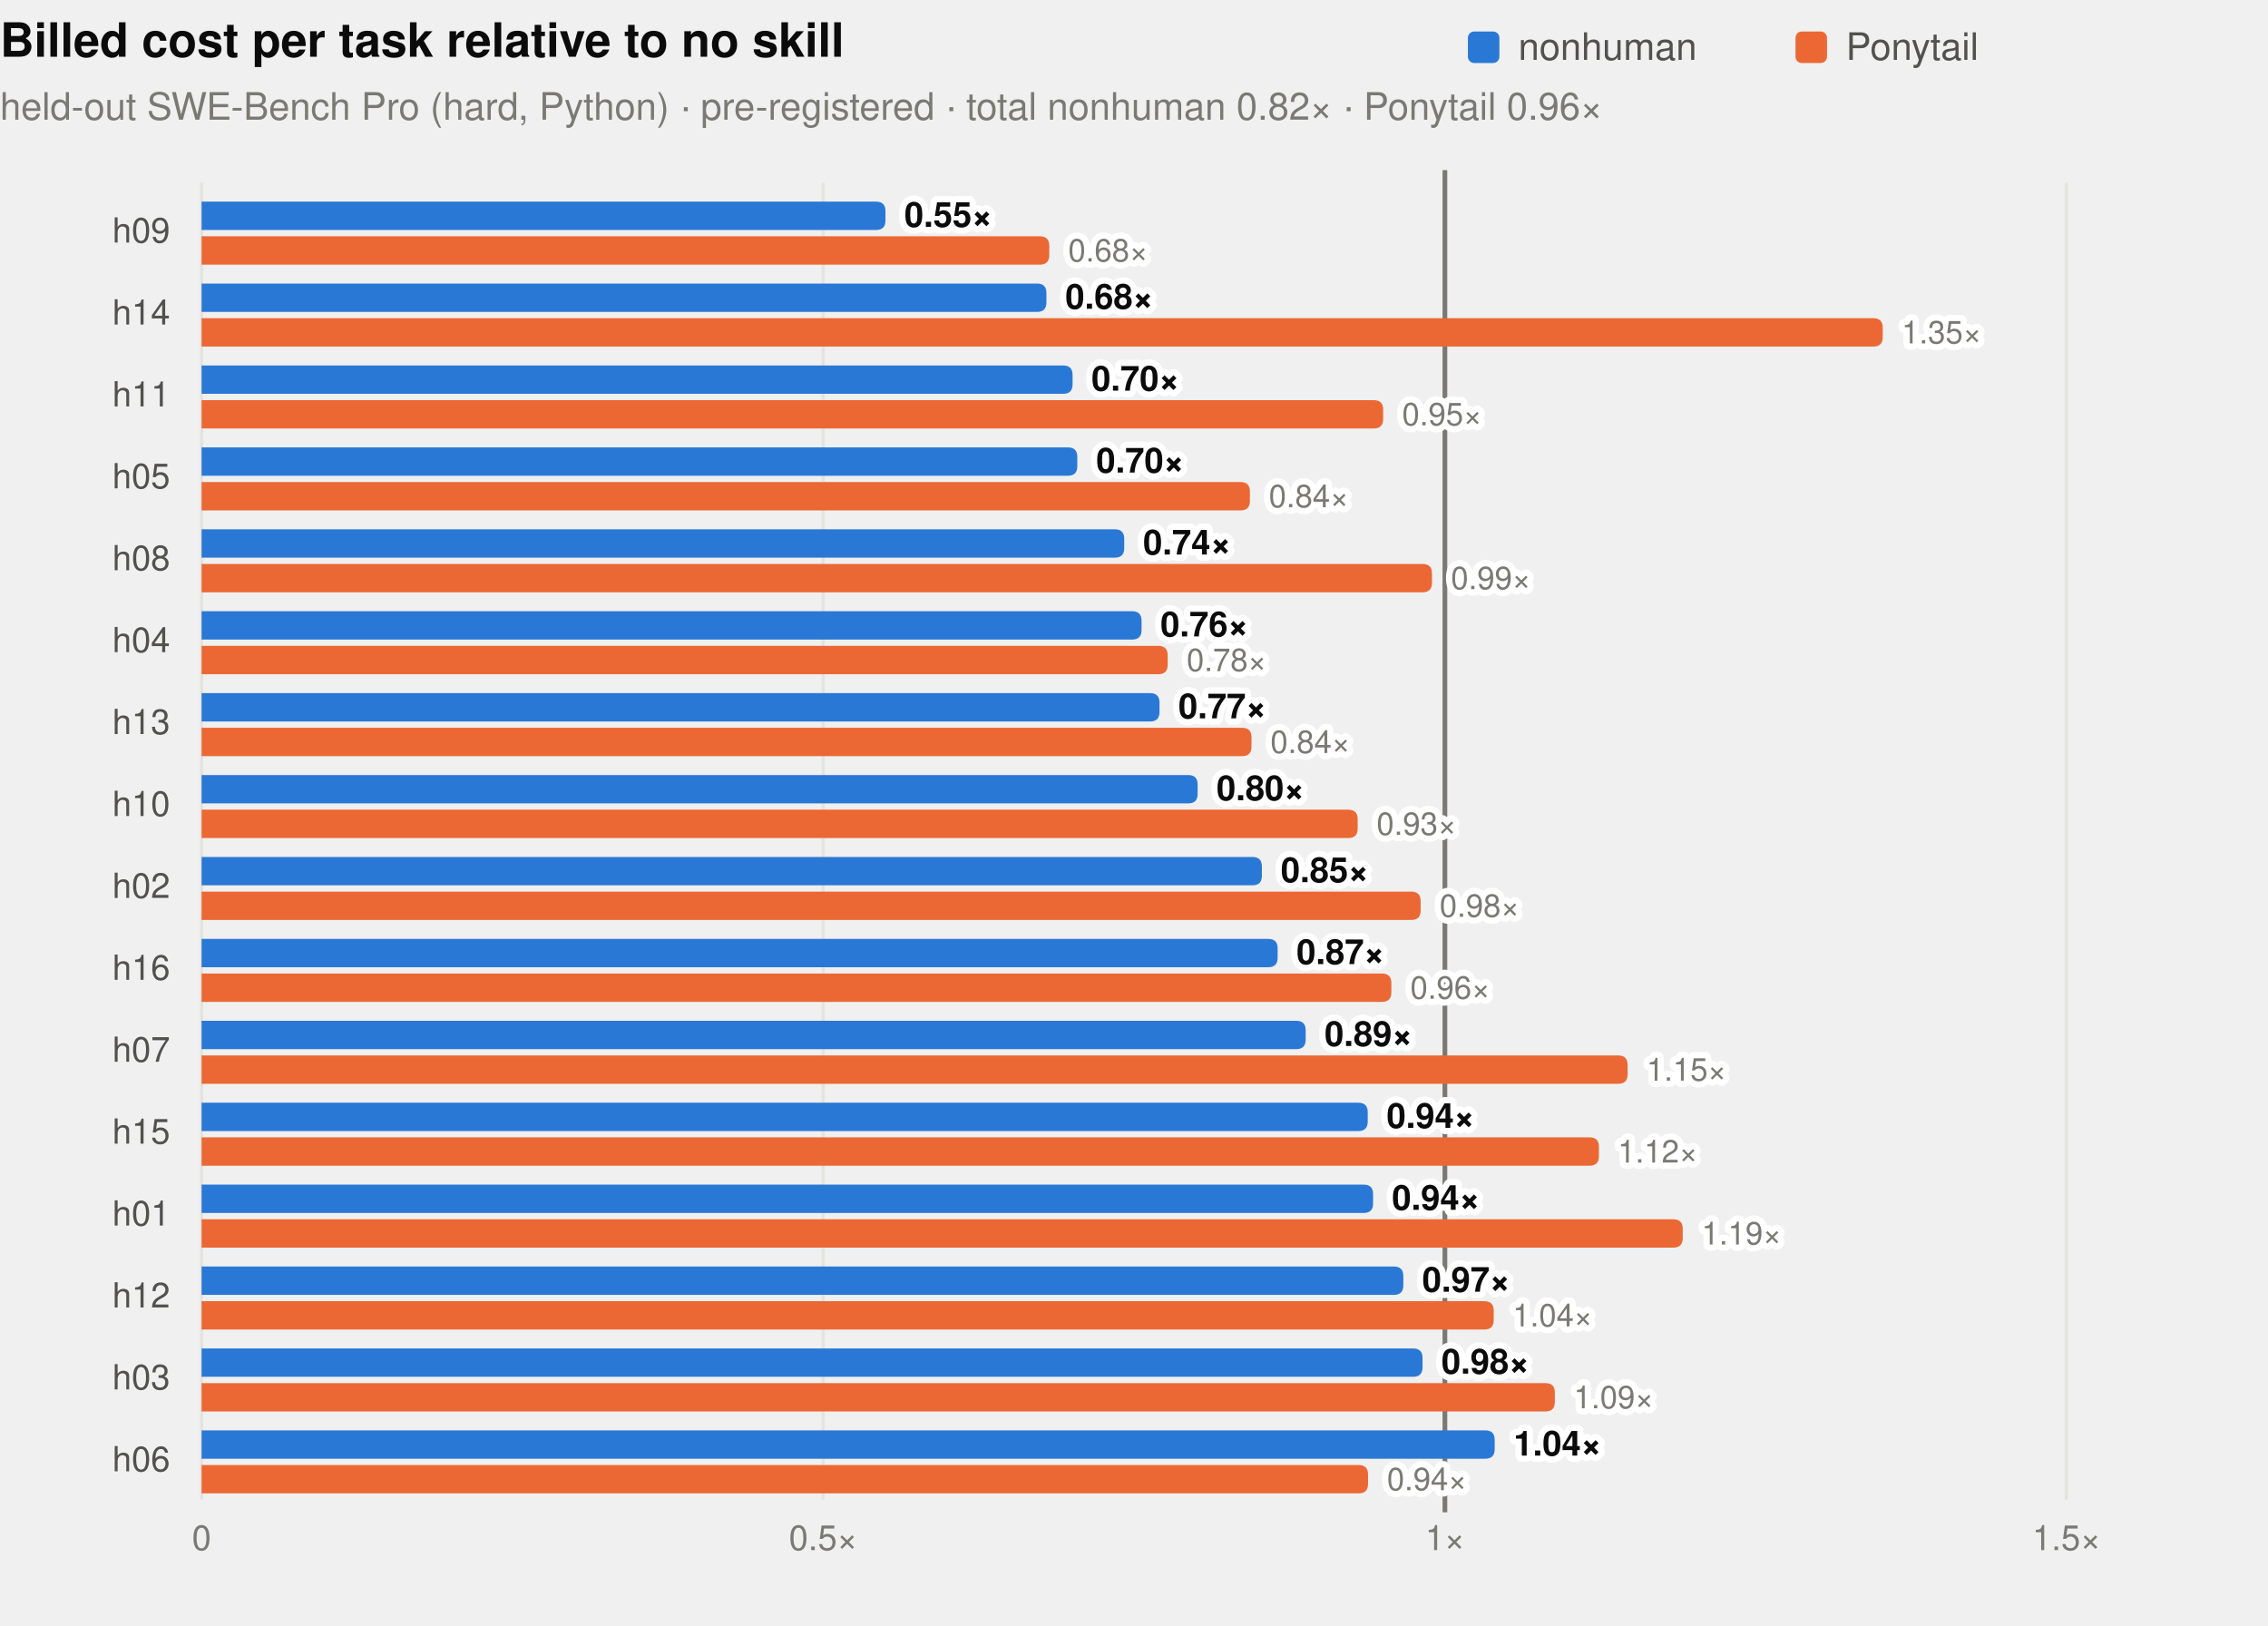
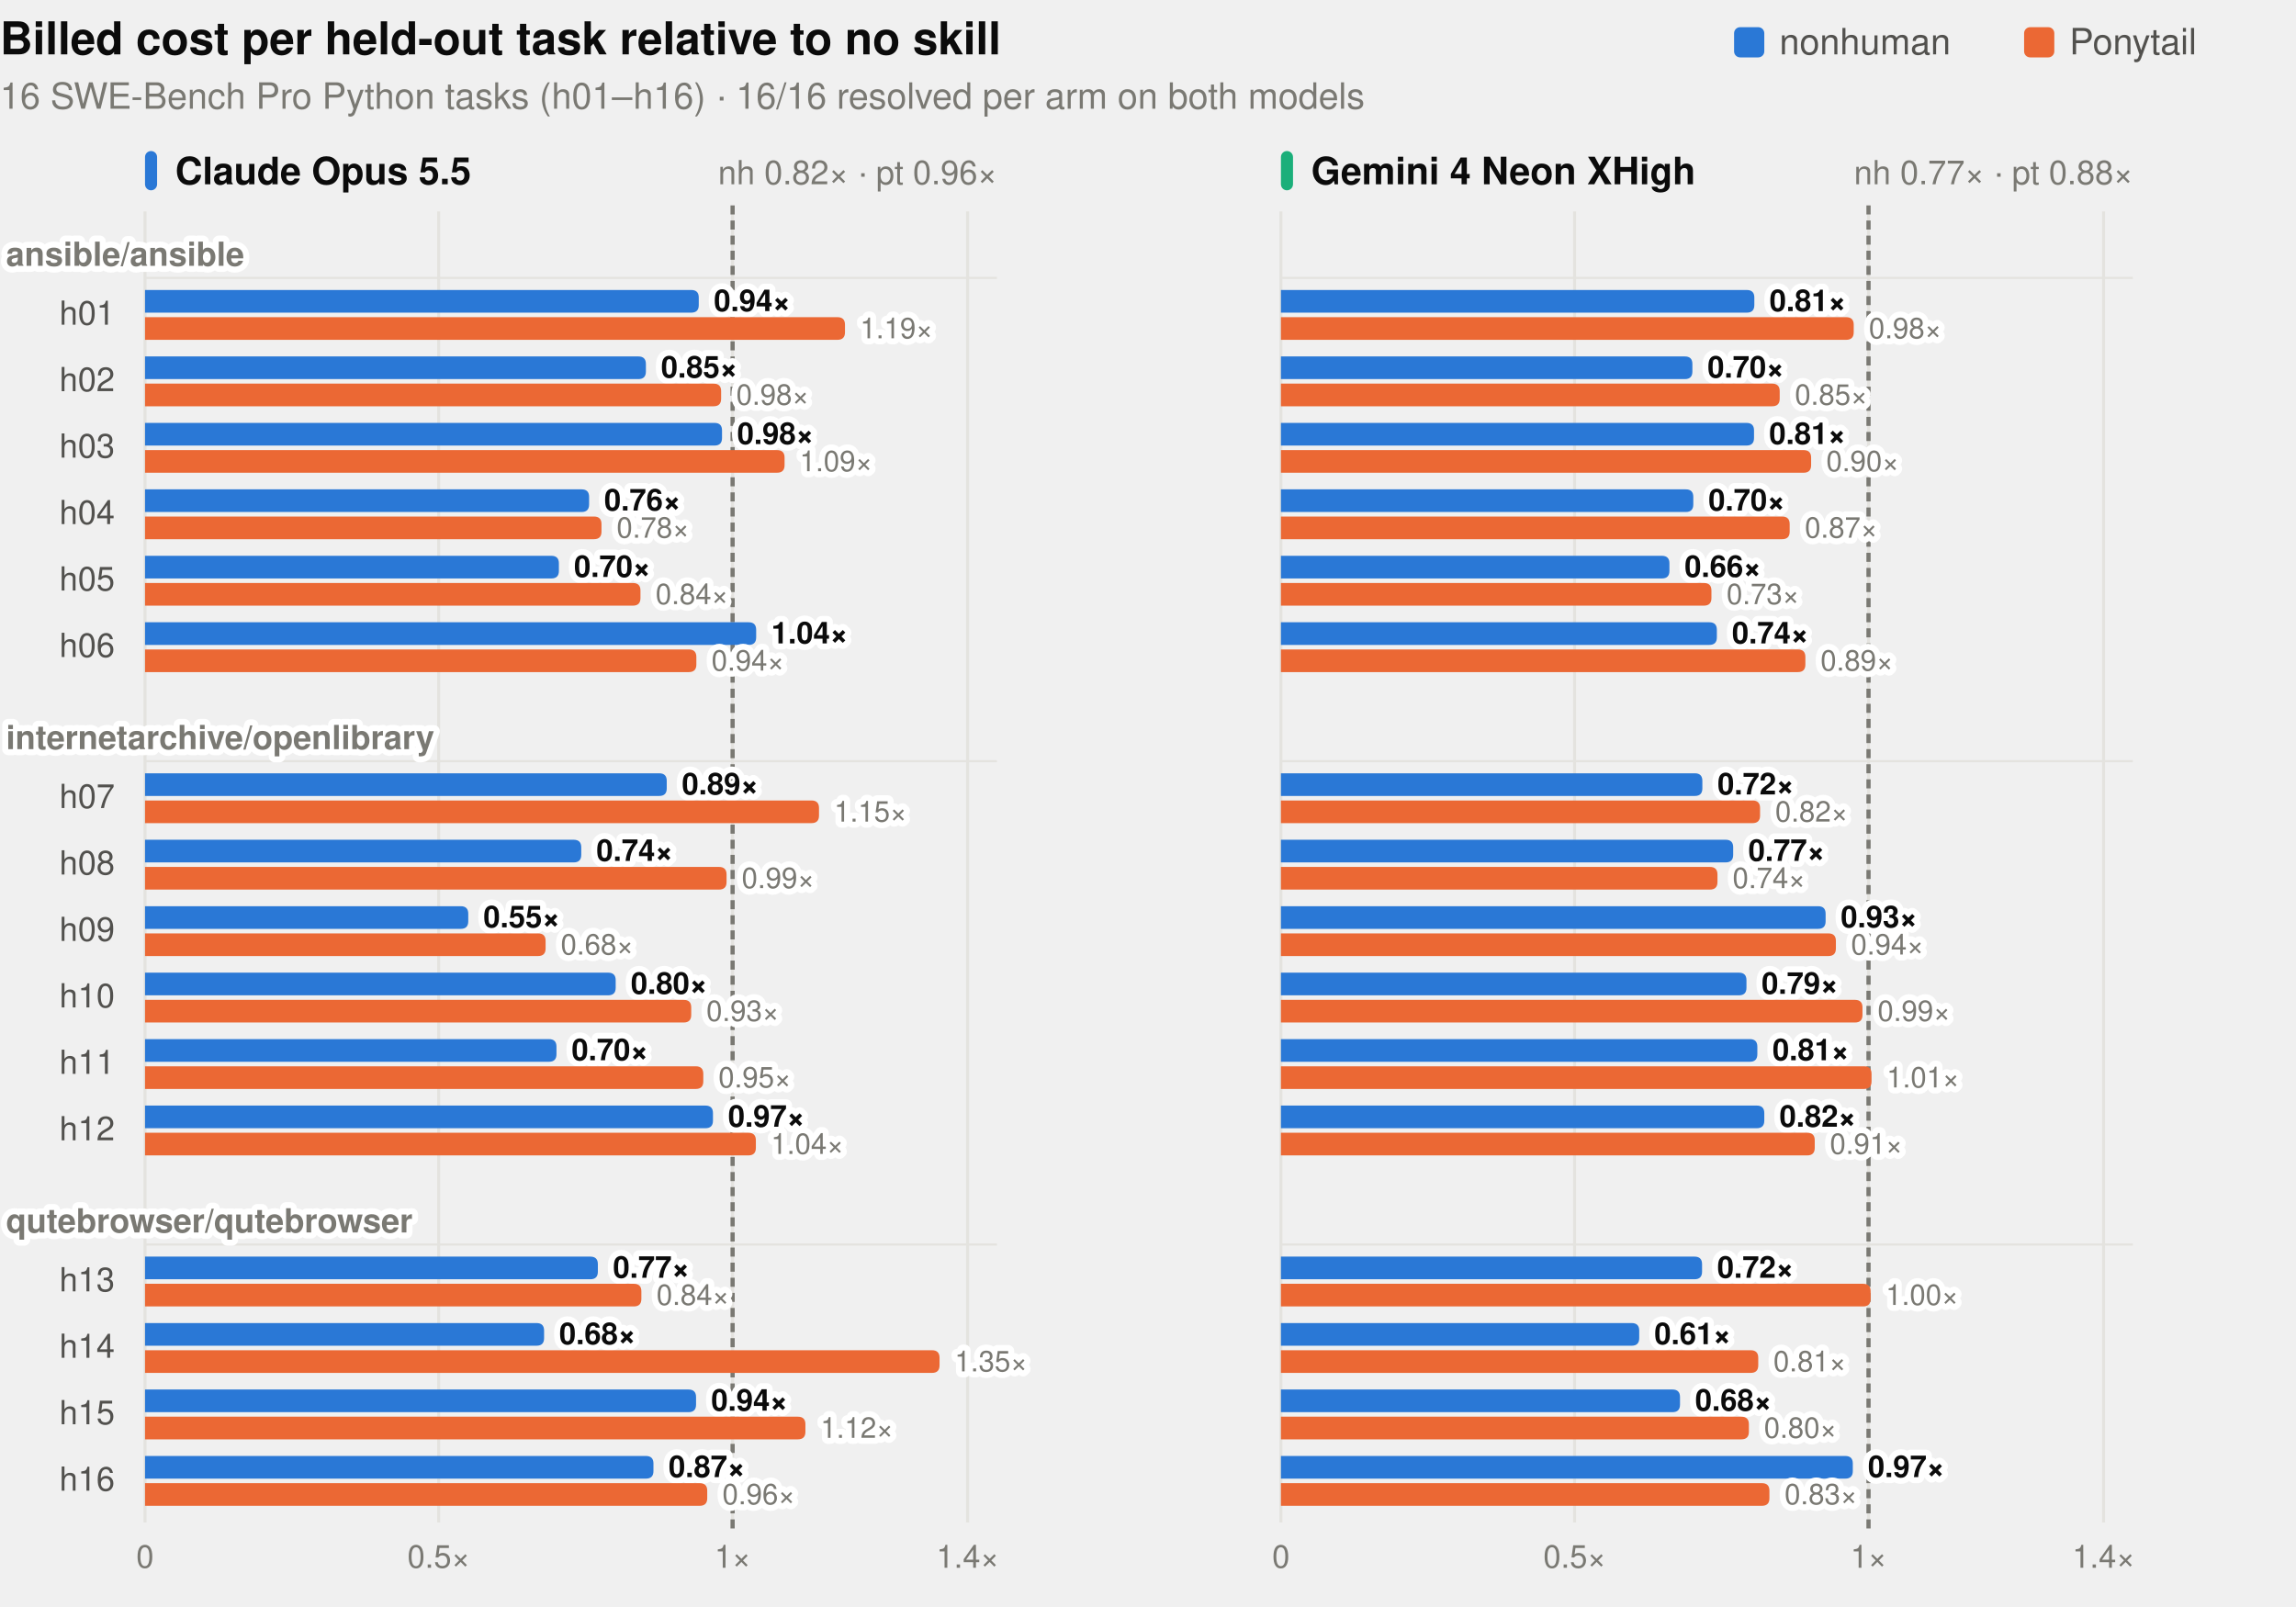
- <svg xmlns="http://www.w3.org/2000/svg" width="720" height="516" viewBox="0 0 720 516" font-family="-apple-system,BlinkMacSystemFont,'Segoe UI',Helvetica,Arial,sans-serif" role="img" aria-label="Billed cost per held-out task relative to no skill">
-   <text x="0.0" y="18.0" fill="#0b0b0b" font-size="15" font-weight="600" text-anchor="start">Billed cost per task relative to no skill</text>
-   <text x="0.0" y="38.0" fill="#7a7973" font-size="12" font-weight="400" text-anchor="start">held-out SWE-Bench Pro (hard, Python) · pre-registered · total nonhuman 0.82× · Ponytail 0.96×</text>
-   <rect x="466" y="10" width="10" height="10" rx="2" fill="#2a78d6" />
-   <text x="482.0" y="19.0" fill="#52514e" font-size="12" font-weight="400" text-anchor="start">nonhuman</text>
-   <rect x="570" y="10" width="10" height="10" rx="2" fill="#eb6834" />
-   <text x="586.0" y="19.0" fill="#52514e" font-size="12" font-weight="400" text-anchor="start">Ponytail</text>
-   <line x1="64.0" y1="58" x2="64.0" y2="476" stroke="#e4e3df" stroke-width="1" />
-   <text x="64.0" y="492.0" fill="#7a7973" font-size="11" font-weight="400" text-anchor="middle">0</text>
-   <line x1="261.3" y1="58" x2="261.3" y2="476" stroke="#e4e3df" stroke-width="1" />
-   <text x="261.3" y="492.0" fill="#7a7973" font-size="11" font-weight="400" text-anchor="middle">0.5×</text>
-   <line x1="458.7" y1="58" x2="458.7" y2="476" stroke="#e4e3df" stroke-width="1" />
-   <text x="458.7" y="492.0" fill="#7a7973" font-size="11" font-weight="400" text-anchor="middle">1×</text>
-   <line x1="656.0" y1="58" x2="656.0" y2="476" stroke="#e4e3df" stroke-width="1" />
-   <text x="656.0" y="492.0" fill="#7a7973" font-size="11" font-weight="400" text-anchor="middle">1.5×</text>
-   <line x1="458.7" y1="54" x2="458.7" y2="480" stroke="#7a7973" stroke-width="1.5" />
-   <text x="54.0" y="77.0" fill="#52514e" font-size="11" font-weight="400" text-anchor="end">h09</text>
-   <path d="M64.0,64.0 H278.1 Q281.1,64.0 281.1,67.0 V70.0 Q281.1,73.0 278.1,73.0 H64.0 Z" fill="#2a78d6" />
-   <text x="287.1" y="72.0" fill="#0b0b0b" font-size="11" font-weight="600" text-anchor="start" stroke="#ffffff" stroke-width="4" paint-order="stroke" stroke-linejoin="round">0.55×</text>
-   <path d="M64.0,75.0 H330.1 Q333.1,75.0 333.1,78.0 V81.0 Q333.1,84.0 330.1,84.0 H64.0 Z" fill="#eb6834" />
-   <text x="339.1" y="83.0" fill="#7a7973" font-size="10" font-weight="400" text-anchor="start" stroke="#ffffff" stroke-width="4" paint-order="stroke" stroke-linejoin="round">0.68×</text>
-   <text x="54.0" y="103.0" fill="#52514e" font-size="11" font-weight="400" text-anchor="end">h14</text>
-   <path d="M64.0,90.0 H329.2 Q332.2,90.0 332.2,93.0 V96.0 Q332.2,99.0 329.2,99.0 H64.0 Z" fill="#2a78d6" />
-   <text x="338.2" y="98.0" fill="#0b0b0b" font-size="11" font-weight="600" text-anchor="start" stroke="#ffffff" stroke-width="4" paint-order="stroke" stroke-linejoin="round">0.68×</text>
-   <path d="M64.0,101.0 H594.7 Q597.7,101.0 597.7,104.0 V107.0 Q597.7,110.0 594.7,110.0 H64.0 Z" fill="#eb6834" />
-   <text x="603.7" y="109.0" fill="#7a7973" font-size="10" font-weight="400" text-anchor="start" stroke="#ffffff" stroke-width="4" paint-order="stroke" stroke-linejoin="round">1.35×</text>
-   <text x="54.0" y="129.0" fill="#52514e" font-size="11" font-weight="400" text-anchor="end">h11</text>
-   <path d="M64.0,116.0 H337.5 Q340.5,116.0 340.5,119.0 V122.0 Q340.5,125.0 337.5,125.0 H64.0 Z" fill="#2a78d6" />
-   <text x="346.5" y="124.0" fill="#0b0b0b" font-size="11" font-weight="600" text-anchor="start" stroke="#ffffff" stroke-width="4" paint-order="stroke" stroke-linejoin="round">0.70×</text>
-   <path d="M64.0,127.0 H436.1 Q439.1,127.0 439.1,130.0 V133.0 Q439.1,136.0 436.1,136.0 H64.0 Z" fill="#eb6834" />
-   <text x="445.1" y="135.0" fill="#7a7973" font-size="10" font-weight="400" text-anchor="start" stroke="#ffffff" stroke-width="4" paint-order="stroke" stroke-linejoin="round">0.95×</text>
-   <text x="54.0" y="155.0" fill="#52514e" font-size="11" font-weight="400" text-anchor="end">h05</text>
-   <path d="M64.0,142.0 H339.0 Q342.0,142.0 342.0,145.0 V148.0 Q342.0,151.0 339.0,151.0 H64.0 Z" fill="#2a78d6" />
-   <text x="348.0" y="150.0" fill="#0b0b0b" font-size="11" font-weight="600" text-anchor="start" stroke="#ffffff" stroke-width="4" paint-order="stroke" stroke-linejoin="round">0.70×</text>
-   <path d="M64.0,153.0 H393.8 Q396.8,153.0 396.8,156.0 V159.0 Q396.8,162.0 393.8,162.0 H64.0 Z" fill="#eb6834" />
-   <text x="402.8" y="161.0" fill="#7a7973" font-size="10" font-weight="400" text-anchor="start" stroke="#ffffff" stroke-width="4" paint-order="stroke" stroke-linejoin="round">0.84×</text>
-   <text x="54.0" y="181.0" fill="#52514e" font-size="11" font-weight="400" text-anchor="end">h08</text>
-   <path d="M64.0,168.0 H353.9 Q356.9,168.0 356.9,171.0 V174.0 Q356.9,177.0 353.9,177.0 H64.0 Z" fill="#2a78d6" />
-   <text x="362.9" y="176.0" fill="#0b0b0b" font-size="11" font-weight="600" text-anchor="start" stroke="#ffffff" stroke-width="4" paint-order="stroke" stroke-linejoin="round">0.74×</text>
-   <path d="M64.0,179.0 H451.6 Q454.6,179.0 454.6,182.0 V185.0 Q454.6,188.0 451.6,188.0 H64.0 Z" fill="#eb6834" />
-   <text x="460.6" y="187.0" fill="#7a7973" font-size="10" font-weight="400" text-anchor="start" stroke="#ffffff" stroke-width="4" paint-order="stroke" stroke-linejoin="round">0.99×</text>
-   <text x="54.0" y="207.0" fill="#52514e" font-size="11" font-weight="400" text-anchor="end">h04</text>
-   <path d="M64.0,194.0 H359.4 Q362.4,194.0 362.4,197.0 V200.0 Q362.4,203.0 359.4,203.0 H64.0 Z" fill="#2a78d6" />
-   <text x="368.4" y="202.0" fill="#0b0b0b" font-size="11" font-weight="600" text-anchor="start" stroke="#ffffff" stroke-width="4" paint-order="stroke" stroke-linejoin="round">0.76×</text>
-   <path d="M64.0,205.0 H367.7 Q370.7,205.0 370.7,208.0 V211.0 Q370.7,214.0 367.7,214.0 H64.0 Z" fill="#eb6834" />
-   <text x="376.7" y="213.0" fill="#7a7973" font-size="10" font-weight="400" text-anchor="start" stroke="#ffffff" stroke-width="4" paint-order="stroke" stroke-linejoin="round">0.78×</text>
-   <text x="54.0" y="233.0" fill="#52514e" font-size="11" font-weight="400" text-anchor="end">h13</text>
-   <path d="M64.0,220.0 H365.1 Q368.1,220.0 368.1,223.0 V226.0 Q368.1,229.0 365.1,229.0 H64.0 Z" fill="#2a78d6" />
-   <text x="374.1" y="228.0" fill="#0b0b0b" font-size="11" font-weight="600" text-anchor="start" stroke="#ffffff" stroke-width="4" paint-order="stroke" stroke-linejoin="round">0.77×</text>
-   <path d="M64.0,231.0 H394.3 Q397.3,231.0 397.3,234.0 V237.0 Q397.3,240.0 394.3,240.0 H64.0 Z" fill="#eb6834" />
-   <text x="403.3" y="239.0" fill="#7a7973" font-size="10" font-weight="400" text-anchor="start" stroke="#ffffff" stroke-width="4" paint-order="stroke" stroke-linejoin="round">0.84×</text>
-   <text x="54.0" y="259.0" fill="#52514e" font-size="11" font-weight="400" text-anchor="end">h10</text>
-   <path d="M64.0,246.0 H377.2 Q380.2,246.0 380.2,249.0 V252.0 Q380.2,255.0 377.2,255.0 H64.0 Z" fill="#2a78d6" />
-   <text x="386.2" y="254.0" fill="#0b0b0b" font-size="11" font-weight="600" text-anchor="start" stroke="#ffffff" stroke-width="4" paint-order="stroke" stroke-linejoin="round">0.80×</text>
-   <path d="M64.0,257.0 H428.0 Q431.0,257.0 431.0,260.0 V263.0 Q431.0,266.0 428.0,266.0 H64.0 Z" fill="#eb6834" />
-   <text x="437.0" y="265.0" fill="#7a7973" font-size="10" font-weight="400" text-anchor="start" stroke="#ffffff" stroke-width="4" paint-order="stroke" stroke-linejoin="round">0.93×</text>
-   <text x="54.0" y="285.0" fill="#52514e" font-size="11" font-weight="400" text-anchor="end">h02</text>
-   <path d="M64.0,272.0 H397.6 Q400.6,272.0 400.6,275.0 V278.0 Q400.6,281.0 397.6,281.0 H64.0 Z" fill="#2a78d6" />
-   <text x="406.6" y="280.0" fill="#0b0b0b" font-size="11" font-weight="600" text-anchor="start" stroke="#ffffff" stroke-width="4" paint-order="stroke" stroke-linejoin="round">0.85×</text>
-   <path d="M64.0,283.0 H448.0 Q451.0,283.0 451.0,286.0 V289.0 Q451.0,292.0 448.0,292.0 H64.0 Z" fill="#eb6834" />
-   <text x="457.0" y="291.0" fill="#7a7973" font-size="10" font-weight="400" text-anchor="start" stroke="#ffffff" stroke-width="4" paint-order="stroke" stroke-linejoin="round">0.98×</text>
-   <text x="54.0" y="311.0" fill="#52514e" font-size="11" font-weight="400" text-anchor="end">h16</text>
-   <path d="M64.0,298.0 H402.6 Q405.6,298.0 405.6,301.0 V304.0 Q405.6,307.0 402.6,307.0 H64.0 Z" fill="#2a78d6" />
-   <text x="411.6" y="306.0" fill="#0b0b0b" font-size="11" font-weight="600" text-anchor="start" stroke="#ffffff" stroke-width="4" paint-order="stroke" stroke-linejoin="round">0.87×</text>
-   <path d="M64.0,309.0 H438.7 Q441.7,309.0 441.7,312.0 V315.0 Q441.7,318.0 438.7,318.0 H64.0 Z" fill="#eb6834" />
-   <text x="447.7" y="317.0" fill="#7a7973" font-size="10" font-weight="400" text-anchor="start" stroke="#ffffff" stroke-width="4" paint-order="stroke" stroke-linejoin="round">0.96×</text>
-   <text x="54.0" y="337.0" fill="#52514e" font-size="11" font-weight="400" text-anchor="end">h07</text>
-   <path d="M64.0,324.0 H411.5 Q414.5,324.0 414.5,327.0 V330.0 Q414.5,333.0 411.5,333.0 H64.0 Z" fill="#2a78d6" />
-   <text x="420.5" y="332.0" fill="#0b0b0b" font-size="11" font-weight="600" text-anchor="start" stroke="#ffffff" stroke-width="4" paint-order="stroke" stroke-linejoin="round">0.89×</text>
-   <path d="M64.0,335.0 H513.7 Q516.7,335.0 516.7,338.0 V341.0 Q516.7,344.0 513.7,344.0 H64.0 Z" fill="#eb6834" />
-   <text x="522.7" y="343.0" fill="#7a7973" font-size="10" font-weight="400" text-anchor="start" stroke="#ffffff" stroke-width="4" paint-order="stroke" stroke-linejoin="round">1.15×</text>
-   <text x="54.0" y="363.0" fill="#52514e" font-size="11" font-weight="400" text-anchor="end">h15</text>
-   <path d="M64.0,350.0 H431.2 Q434.2,350.0 434.2,353.0 V356.0 Q434.2,359.0 431.2,359.0 H64.0 Z" fill="#2a78d6" />
-   <text x="440.2" y="358.0" fill="#0b0b0b" font-size="11" font-weight="600" text-anchor="start" stroke="#ffffff" stroke-width="4" paint-order="stroke" stroke-linejoin="round">0.94×</text>
-   <path d="M64.0,361.0 H504.6 Q507.6,361.0 507.6,364.0 V367.0 Q507.6,370.0 504.6,370.0 H64.0 Z" fill="#eb6834" />
-   <text x="513.6" y="369.0" fill="#7a7973" font-size="10" font-weight="400" text-anchor="start" stroke="#ffffff" stroke-width="4" paint-order="stroke" stroke-linejoin="round">1.12×</text>
-   <text x="54.0" y="389.0" fill="#52514e" font-size="11" font-weight="400" text-anchor="end">h01</text>
-   <path d="M64.0,376.0 H432.9 Q435.9,376.0 435.9,379.0 V382.0 Q435.9,385.0 432.9,385.0 H64.0 Z" fill="#2a78d6" />
-   <text x="441.9" y="384.0" fill="#0b0b0b" font-size="11" font-weight="600" text-anchor="start" stroke="#ffffff" stroke-width="4" paint-order="stroke" stroke-linejoin="round">0.94×</text>
-   <path d="M64.0,387.0 H531.2 Q534.2,387.0 534.2,390.0 V393.0 Q534.2,396.0 531.2,396.0 H64.0 Z" fill="#eb6834" />
-   <text x="540.2" y="395.0" fill="#7a7973" font-size="10" font-weight="400" text-anchor="start" stroke="#ffffff" stroke-width="4" paint-order="stroke" stroke-linejoin="round">1.19×</text>
-   <text x="54.0" y="415.0" fill="#52514e" font-size="11" font-weight="400" text-anchor="end">h12</text>
-   <path d="M64.0,402.0 H442.5 Q445.5,402.0 445.5,405.0 V408.0 Q445.5,411.0 442.5,411.0 H64.0 Z" fill="#2a78d6" />
-   <text x="451.5" y="410.0" fill="#0b0b0b" font-size="11" font-weight="600" text-anchor="start" stroke="#ffffff" stroke-width="4" paint-order="stroke" stroke-linejoin="round">0.97×</text>
-   <path d="M64.0,413.0 H471.2 Q474.2,413.0 474.2,416.0 V419.0 Q474.2,422.0 471.2,422.0 H64.0 Z" fill="#eb6834" />
-   <text x="480.2" y="421.0" fill="#7a7973" font-size="10" font-weight="400" text-anchor="start" stroke="#ffffff" stroke-width="4" paint-order="stroke" stroke-linejoin="round">1.04×</text>
-   <text x="54.0" y="441.0" fill="#52514e" font-size="11" font-weight="400" text-anchor="end">h03</text>
-   <path d="M64.0,428.0 H448.6 Q451.6,428.0 451.6,431.0 V434.0 Q451.6,437.0 448.6,437.0 H64.0 Z" fill="#2a78d6" />
-   <text x="457.6" y="436.0" fill="#0b0b0b" font-size="11" font-weight="600" text-anchor="start" stroke="#ffffff" stroke-width="4" paint-order="stroke" stroke-linejoin="round">0.98×</text>
-   <path d="M64.0,439.0 H490.6 Q493.6,439.0 493.6,442.0 V445.0 Q493.6,448.0 490.6,448.0 H64.0 Z" fill="#eb6834" />
-   <text x="499.6" y="447.0" fill="#7a7973" font-size="10" font-weight="400" text-anchor="start" stroke="#ffffff" stroke-width="4" paint-order="stroke" stroke-linejoin="round">1.09×</text>
-   <text x="54.0" y="467.0" fill="#52514e" font-size="11" font-weight="400" text-anchor="end">h06</text>
-   <path d="M64.0,454.0 H471.5 Q474.5,454.0 474.5,457.0 V460.0 Q474.5,463.0 471.5,463.0 H64.0 Z" fill="#2a78d6" />
-   <text x="480.5" y="462.0" fill="#0b0b0b" font-size="11" font-weight="600" text-anchor="start" stroke="#ffffff" stroke-width="4" paint-order="stroke" stroke-linejoin="round">1.04×</text>
-   <path d="M64.0,465.0 H431.3 Q434.3,465.0 434.3,468.0 V471.0 Q434.3,474.0 431.3,474.0 H64.0 Z" fill="#eb6834" />
-   <text x="440.3" y="473.0" fill="#7a7973" font-size="10" font-weight="400" text-anchor="start" stroke="#ffffff" stroke-width="4" paint-order="stroke" stroke-linejoin="round">0.94×</text>
+ <svg xmlns="http://www.w3.org/2000/svg" width="760" height="532" viewBox="0 0 760 532" font-family="-apple-system,BlinkMacSystemFont,'Segoe UI',Helvetica,Arial,sans-serif" role="img" aria-label="Billed cost per held-out task on Claude Opus 5.5 and Gemini 4 Neon XHigh">
+   <text x="0.0" y="18.0" fill="#0b0b0b" font-size="15" font-weight="600" text-anchor="start">Billed cost per held-out task relative to no skill</text>
+   <text x="0.0" y="36.0" fill="#7a7973" font-size="12" font-weight="400" text-anchor="start">16 SWE-Bench Pro Python tasks (h01–h16) · 16/16 resolved per arm on both models</text>
+   <rect x="574" y="9" width="10" height="10" rx="2" fill="#2a78d6" />
+   <text x="589.0" y="18.0" fill="#52514e" font-size="12" font-weight="400" text-anchor="start">nonhuman</text>
+   <rect x="670" y="9" width="10" height="10" rx="2" fill="#eb6834" />
+   <text x="685.0" y="18.0" fill="#52514e" font-size="12" font-weight="400" text-anchor="start">Ponytail</text>
+   <rect x="48" y="50" width="4" height="13" rx="2" fill="#2a78d6" />
+   <text x="58.0" y="61.0" fill="#0b0b0b" font-size="12.5" font-weight="650" text-anchor="start">Claude Opus 5.5</text>
+   <text x="330.0" y="61.0" fill="#7a7973" font-size="11" font-weight="400" text-anchor="end">nh 0.82× · pt 0.96×</text>
+   <line x1="48.0" y1="70" x2="48.0" y2="504" stroke="#e4e3df" stroke-width="1" />
+   <text x="48.0" y="519.0" fill="#7a7973" font-size="10.5" font-weight="400" text-anchor="middle">0</text>
+   <line x1="145.2" y1="70" x2="145.2" y2="504" stroke="#e4e3df" stroke-width="1" />
+   <text x="145.2" y="519.0" fill="#7a7973" font-size="10.5" font-weight="400" text-anchor="middle">0.5×</text>
+   <line x1="242.5" y1="70" x2="242.5" y2="504" stroke="#e4e3df" stroke-width="1" />
+   <text x="242.5" y="519.0" fill="#7a7973" font-size="10.5" font-weight="400" text-anchor="middle">1×</text>
+   <line x1="320.3" y1="70" x2="320.3" y2="504" stroke="#e4e3df" stroke-width="1" />
+   <text x="320.3" y="519.0" fill="#7a7973" font-size="10.5" font-weight="400" text-anchor="middle">1.4×</text>
+   <line x1="242.5" y1="68" x2="242.5" y2="506" stroke="#7a7973" stroke-width="1.4" stroke-dasharray="3,2" />
+   <rect x="424" y="50" width="4" height="13" rx="2" fill="#1baf7a" />
+   <text x="434.0" y="61.0" fill="#0b0b0b" font-size="12.5" font-weight="650" text-anchor="start">Gemini 4 Neon XHigh</text>
+   <text x="706.0" y="61.0" fill="#7a7973" font-size="11" font-weight="400" text-anchor="end">nh 0.77× · pt 0.88×</text>
+   <line x1="424.0" y1="70" x2="424.0" y2="504" stroke="#e4e3df" stroke-width="1" />
+   <text x="424.0" y="519.0" fill="#7a7973" font-size="10.5" font-weight="400" text-anchor="middle">0</text>
+   <line x1="521.2" y1="70" x2="521.2" y2="504" stroke="#e4e3df" stroke-width="1" />
+   <text x="521.2" y="519.0" fill="#7a7973" font-size="10.5" font-weight="400" text-anchor="middle">0.5×</text>
+   <line x1="618.5" y1="70" x2="618.5" y2="504" stroke="#e4e3df" stroke-width="1" />
+   <text x="618.5" y="519.0" fill="#7a7973" font-size="10.5" font-weight="400" text-anchor="middle">1×</text>
+   <line x1="696.3" y1="70" x2="696.3" y2="504" stroke="#e4e3df" stroke-width="1" />
+   <text x="696.3" y="519.0" fill="#7a7973" font-size="10.5" font-weight="400" text-anchor="middle">1.4×</text>
+   <line x1="618.5" y1="68" x2="618.5" y2="506" stroke="#7a7973" stroke-width="1.4" stroke-dasharray="3,2" />
+   <line x1="48" y1="92" x2="330" y2="92" stroke="#e4e3df" stroke-width="0.7" />
+   <line x1="424" y1="92" x2="706" y2="92" stroke="#e4e3df" stroke-width="0.7" />
+   <text x="2.0" y="88.0" fill="#7a7973" font-size="11" font-weight="600" text-anchor="start" stroke="#ffffff" stroke-width="4" paint-order="stroke" stroke-linejoin="round">ansible/ansible</text>
+   <text x="38.0" y="107.5" fill="#52514e" font-size="11" font-weight="500" text-anchor="end">h01</text>
+   <path d="M48.0,96.0 H228.8 Q231.3,96.0 231.3,98.5 V101.0 Q231.3,103.5 228.8,103.5 H48.0 Z" fill="#2a78d6" />
+   <text x="236.3" y="103.0" fill="#0b0b0b" font-size="10" font-weight="600" text-anchor="start" stroke="#ffffff" stroke-width="4" paint-order="stroke" stroke-linejoin="round">0.94×</text>
+   <path d="M48.0,105.0 H277.2 Q279.7,105.0 279.7,107.5 V110.0 Q279.7,112.5 277.2,112.5 H48.0 Z" fill="#eb6834" />
+   <text x="284.7" y="112.0" fill="#7a7973" font-size="9.5" font-weight="400" text-anchor="start" stroke="#ffffff" stroke-width="4" paint-order="stroke" stroke-linejoin="round">1.19×</text>
+   <path d="M424.0,96.0 H578.2 Q580.7,96.0 580.7,98.5 V101.0 Q580.7,103.5 578.2,103.5 H424.0 Z" fill="#2a78d6" />
+   <text x="585.7" y="103.0" fill="#0b0b0b" font-size="10" font-weight="600" text-anchor="start" stroke="#ffffff" stroke-width="4" paint-order="stroke" stroke-linejoin="round">0.81×</text>
+   <path d="M424.0,105.0 H611.1 Q613.6,105.0 613.6,107.5 V110.0 Q613.6,112.5 611.1,112.5 H424.0 Z" fill="#eb6834" />
+   <text x="618.6" y="112.0" fill="#7a7973" font-size="9.5" font-weight="400" text-anchor="start" stroke="#ffffff" stroke-width="4" paint-order="stroke" stroke-linejoin="round">0.98×</text>
+   <text x="38.0" y="129.5" fill="#52514e" font-size="11" font-weight="500" text-anchor="end">h02</text>
+   <path d="M48.0,118.0 H211.3 Q213.8,118.0 213.8,120.5 V123.0 Q213.8,125.5 211.3,125.5 H48.0 Z" fill="#2a78d6" />
+   <text x="218.8" y="125.0" fill="#0b0b0b" font-size="10" font-weight="600" text-anchor="start" stroke="#ffffff" stroke-width="4" paint-order="stroke" stroke-linejoin="round">0.85×</text>
+   <path d="M48.0,127.0 H236.2 Q238.7,127.0 238.7,129.5 V132.0 Q238.7,134.5 236.2,134.5 H48.0 Z" fill="#eb6834" />
+   <text x="243.7" y="134.0" fill="#7a7973" font-size="9.5" font-weight="400" text-anchor="start" stroke="#ffffff" stroke-width="4" paint-order="stroke" stroke-linejoin="round">0.98×</text>
+   <path d="M424.0,118.0 H557.7 Q560.2,118.0 560.2,120.5 V123.0 Q560.2,125.5 557.7,125.5 H424.0 Z" fill="#2a78d6" />
+   <text x="565.2" y="125.0" fill="#0b0b0b" font-size="10" font-weight="600" text-anchor="start" stroke="#ffffff" stroke-width="4" paint-order="stroke" stroke-linejoin="round">0.70×</text>
+   <path d="M424.0,127.0 H586.6 Q589.1,127.0 589.1,129.5 V132.0 Q589.1,134.5 586.6,134.5 H424.0 Z" fill="#eb6834" />
+   <text x="594.1" y="134.0" fill="#7a7973" font-size="9.5" font-weight="400" text-anchor="start" stroke="#ffffff" stroke-width="4" paint-order="stroke" stroke-linejoin="round">0.85×</text>
+   <text x="38.0" y="151.5" fill="#52514e" font-size="11" font-weight="500" text-anchor="end">h03</text>
+   <path d="M48.0,140.0 H236.5 Q239.0,140.0 239.0,142.5 V145.0 Q239.0,147.5 236.5,147.5 H48.0 Z" fill="#2a78d6" />
+   <text x="244.0" y="147.0" fill="#0b0b0b" font-size="10" font-weight="600" text-anchor="start" stroke="#ffffff" stroke-width="4" paint-order="stroke" stroke-linejoin="round">0.98×</text>
+   <path d="M48.0,149.0 H257.2 Q259.7,149.0 259.7,151.5 V154.0 Q259.7,156.5 257.2,156.5 H48.0 Z" fill="#eb6834" />
+   <text x="264.7" y="156.0" fill="#7a7973" font-size="9.5" font-weight="400" text-anchor="start" stroke="#ffffff" stroke-width="4" paint-order="stroke" stroke-linejoin="round">1.09×</text>
+   <path d="M424.0,140.0 H578.1 Q580.6,140.0 580.6,142.5 V145.0 Q580.6,147.5 578.1,147.5 H424.0 Z" fill="#2a78d6" />
+   <text x="585.6" y="147.0" fill="#0b0b0b" font-size="10" font-weight="600" text-anchor="start" stroke="#ffffff" stroke-width="4" paint-order="stroke" stroke-linejoin="round">0.81×</text>
+   <path d="M424.0,149.0 H597.0 Q599.5,149.0 599.5,151.5 V154.0 Q599.5,156.5 597.0,156.5 H424.0 Z" fill="#eb6834" />
+   <text x="604.5" y="156.0" fill="#7a7973" font-size="9.5" font-weight="400" text-anchor="start" stroke="#ffffff" stroke-width="4" paint-order="stroke" stroke-linejoin="round">0.90×</text>
+   <text x="38.0" y="173.5" fill="#52514e" font-size="11" font-weight="500" text-anchor="end">h04</text>
+   <path d="M48.0,162.0 H192.5 Q195.0,162.0 195.0,164.5 V167.0 Q195.0,169.5 192.5,169.5 H48.0 Z" fill="#2a78d6" />
+   <text x="200.0" y="169.0" fill="#0b0b0b" font-size="10" font-weight="600" text-anchor="start" stroke="#ffffff" stroke-width="4" paint-order="stroke" stroke-linejoin="round">0.76×</text>
+   <path d="M48.0,171.0 H196.6 Q199.1,171.0 199.1,173.5 V176.0 Q199.1,178.5 196.6,178.5 H48.0 Z" fill="#eb6834" />
+   <text x="204.1" y="178.0" fill="#7a7973" font-size="9.5" font-weight="400" text-anchor="start" stroke="#ffffff" stroke-width="4" paint-order="stroke" stroke-linejoin="round">0.78×</text>
+   <path d="M424.0,162.0 H558.0 Q560.5,162.0 560.5,164.5 V167.0 Q560.5,169.5 558.0,169.5 H424.0 Z" fill="#2a78d6" />
+   <text x="565.5" y="169.0" fill="#0b0b0b" font-size="10" font-weight="600" text-anchor="start" stroke="#ffffff" stroke-width="4" paint-order="stroke" stroke-linejoin="round">0.70×</text>
+   <path d="M424.0,171.0 H589.9 Q592.4,171.0 592.4,173.5 V176.0 Q592.4,178.5 589.9,178.5 H424.0 Z" fill="#eb6834" />
+   <text x="597.4" y="178.0" fill="#7a7973" font-size="9.5" font-weight="400" text-anchor="start" stroke="#ffffff" stroke-width="4" paint-order="stroke" stroke-linejoin="round">0.87×</text>
+   <text x="38.0" y="195.5" fill="#52514e" font-size="11" font-weight="500" text-anchor="end">h05</text>
+   <path d="M48.0,184.0 H182.5 Q185.0,184.0 185.0,186.5 V189.0 Q185.0,191.5 182.5,191.5 H48.0 Z" fill="#2a78d6" />
+   <text x="190.0" y="191.0" fill="#0b0b0b" font-size="10" font-weight="600" text-anchor="start" stroke="#ffffff" stroke-width="4" paint-order="stroke" stroke-linejoin="round">0.70×</text>
+   <path d="M48.0,193.0 H209.5 Q212.0,193.0 212.0,195.5 V198.0 Q212.0,200.5 209.5,200.5 H48.0 Z" fill="#eb6834" />
+   <text x="217.0" y="200.0" fill="#7a7973" font-size="9.5" font-weight="400" text-anchor="start" stroke="#ffffff" stroke-width="4" paint-order="stroke" stroke-linejoin="round">0.84×</text>
+   <path d="M424.0,184.0 H550.1 Q552.6,184.0 552.6,186.5 V189.0 Q552.6,191.5 550.1,191.5 H424.0 Z" fill="#2a78d6" />
+   <text x="557.6" y="191.0" fill="#0b0b0b" font-size="10" font-weight="600" text-anchor="start" stroke="#ffffff" stroke-width="4" paint-order="stroke" stroke-linejoin="round">0.66×</text>
+   <path d="M424.0,193.0 H564.0 Q566.5,193.0 566.5,195.5 V198.0 Q566.5,200.5 564.0,200.5 H424.0 Z" fill="#eb6834" />
+   <text x="571.5" y="200.0" fill="#7a7973" font-size="9.5" font-weight="400" text-anchor="start" stroke="#ffffff" stroke-width="4" paint-order="stroke" stroke-linejoin="round">0.73×</text>
+   <text x="38.0" y="217.5" fill="#52514e" font-size="11" font-weight="500" text-anchor="end">h06</text>
+   <path d="M48.0,206.0 H247.8 Q250.3,206.0 250.3,208.5 V211.0 Q250.3,213.5 247.8,213.5 H48.0 Z" fill="#2a78d6" />
+   <text x="255.3" y="213.0" fill="#0b0b0b" font-size="10" font-weight="600" text-anchor="start" stroke="#ffffff" stroke-width="4" paint-order="stroke" stroke-linejoin="round">1.04×</text>
+   <path d="M48.0,215.0 H228.0 Q230.5,215.0 230.5,217.5 V220.0 Q230.5,222.5 228.0,222.5 H48.0 Z" fill="#eb6834" />
+   <text x="235.5" y="222.0" fill="#7a7973" font-size="9.5" font-weight="400" text-anchor="start" stroke="#ffffff" stroke-width="4" paint-order="stroke" stroke-linejoin="round">0.94×</text>
+   <path d="M424.0,206.0 H565.8 Q568.3,206.0 568.3,208.5 V211.0 Q568.3,213.5 565.8,213.5 H424.0 Z" fill="#2a78d6" />
+   <text x="573.3" y="213.0" fill="#0b0b0b" font-size="10" font-weight="600" text-anchor="start" stroke="#ffffff" stroke-width="4" paint-order="stroke" stroke-linejoin="round">0.74×</text>
+   <path d="M424.0,215.0 H595.1 Q597.6,215.0 597.6,217.5 V220.0 Q597.6,222.5 595.1,222.5 H424.0 Z" fill="#eb6834" />
+   <text x="602.6" y="222.0" fill="#7a7973" font-size="9.5" font-weight="400" text-anchor="start" stroke="#ffffff" stroke-width="4" paint-order="stroke" stroke-linejoin="round">0.89×</text>
+   <line x1="48" y1="252" x2="330" y2="252" stroke="#e4e3df" stroke-width="0.7" />
+   <line x1="424" y1="252" x2="706" y2="252" stroke="#e4e3df" stroke-width="0.7" />
+   <text x="2.0" y="248.0" fill="#7a7973" font-size="11" font-weight="600" text-anchor="start" stroke="#ffffff" stroke-width="4" paint-order="stroke" stroke-linejoin="round">internetarchive/openlibrary</text>
+   <text x="38.0" y="267.5" fill="#52514e" font-size="11" font-weight="500" text-anchor="end">h07</text>
+   <path d="M48.0,256.0 H218.2 Q220.7,256.0 220.7,258.5 V261.0 Q220.7,263.5 218.2,263.5 H48.0 Z" fill="#2a78d6" />
+   <text x="225.7" y="263.0" fill="#0b0b0b" font-size="10" font-weight="600" text-anchor="start" stroke="#ffffff" stroke-width="4" paint-order="stroke" stroke-linejoin="round">0.89×</text>
+   <path d="M48.0,265.0 H268.6 Q271.1,265.0 271.1,267.5 V270.0 Q271.1,272.5 268.6,272.5 H48.0 Z" fill="#eb6834" />
+   <text x="276.1" y="272.0" fill="#7a7973" font-size="9.5" font-weight="400" text-anchor="start" stroke="#ffffff" stroke-width="4" paint-order="stroke" stroke-linejoin="round">1.15×</text>
+   <path d="M424.0,256.0 H561.0 Q563.5,256.0 563.5,258.5 V261.0 Q563.5,263.5 561.0,263.5 H424.0 Z" fill="#2a78d6" />
+   <text x="568.5" y="263.0" fill="#0b0b0b" font-size="10" font-weight="600" text-anchor="start" stroke="#ffffff" stroke-width="4" paint-order="stroke" stroke-linejoin="round">0.72×</text>
+   <path d="M424.0,265.0 H580.1 Q582.6,265.0 582.6,267.5 V270.0 Q582.6,272.5 580.1,272.5 H424.0 Z" fill="#eb6834" />
+   <text x="587.6" y="272.0" fill="#7a7973" font-size="9.5" font-weight="400" text-anchor="start" stroke="#ffffff" stroke-width="4" paint-order="stroke" stroke-linejoin="round">0.82×</text>
+   <text x="38.0" y="289.5" fill="#52514e" font-size="11" font-weight="500" text-anchor="end">h08</text>
+   <path d="M48.0,278.0 H189.9 Q192.4,278.0 192.4,280.5 V283.0 Q192.4,285.5 189.9,285.5 H48.0 Z" fill="#2a78d6" />
+   <text x="197.4" y="285.0" fill="#0b0b0b" font-size="10" font-weight="600" text-anchor="start" stroke="#ffffff" stroke-width="4" paint-order="stroke" stroke-linejoin="round">0.74×</text>
+   <path d="M48.0,287.0 H238.0 Q240.5,287.0 240.5,289.5 V292.0 Q240.5,294.5 238.0,294.5 H48.0 Z" fill="#eb6834" />
+   <text x="245.5" y="294.0" fill="#7a7973" font-size="9.5" font-weight="400" text-anchor="start" stroke="#ffffff" stroke-width="4" paint-order="stroke" stroke-linejoin="round">0.99×</text>
+   <path d="M424.0,278.0 H571.2 Q573.7,278.0 573.7,280.5 V283.0 Q573.7,285.5 571.2,285.5 H424.0 Z" fill="#2a78d6" />
+   <text x="578.7" y="285.0" fill="#0b0b0b" font-size="10" font-weight="600" text-anchor="start" stroke="#ffffff" stroke-width="4" paint-order="stroke" stroke-linejoin="round">0.77×</text>
+   <path d="M424.0,287.0 H566.0 Q568.5,287.0 568.5,289.5 V292.0 Q568.5,294.5 566.0,294.5 H424.0 Z" fill="#eb6834" />
+   <text x="573.5" y="294.0" fill="#7a7973" font-size="9.5" font-weight="400" text-anchor="start" stroke="#ffffff" stroke-width="4" paint-order="stroke" stroke-linejoin="round">0.74×</text>
+   <text x="38.0" y="311.5" fill="#52514e" font-size="11" font-weight="500" text-anchor="end">h09</text>
+   <path d="M48.0,300.0 H152.5 Q155.0,300.0 155.0,302.5 V305.0 Q155.0,307.5 152.5,307.5 H48.0 Z" fill="#2a78d6" />
+   <text x="160.0" y="307.0" fill="#0b0b0b" font-size="10" font-weight="600" text-anchor="start" stroke="#ffffff" stroke-width="4" paint-order="stroke" stroke-linejoin="round">0.55×</text>
+   <path d="M48.0,309.0 H178.1 Q180.6,309.0 180.6,311.5 V314.0 Q180.6,316.5 178.1,316.5 H48.0 Z" fill="#eb6834" />
+   <text x="185.6" y="316.0" fill="#7a7973" font-size="9.5" font-weight="400" text-anchor="start" stroke="#ffffff" stroke-width="4" paint-order="stroke" stroke-linejoin="round">0.68×</text>
+   <path d="M424.0,300.0 H601.8 Q604.3,300.0 604.3,302.5 V305.0 Q604.3,307.5 601.8,307.5 H424.0 Z" fill="#2a78d6" />
+   <text x="609.3" y="307.0" fill="#0b0b0b" font-size="10" font-weight="600" text-anchor="start" stroke="#ffffff" stroke-width="4" paint-order="stroke" stroke-linejoin="round">0.93×</text>
+   <path d="M424.0,309.0 H605.2 Q607.7,309.0 607.7,311.5 V314.0 Q607.7,316.5 605.2,316.5 H424.0 Z" fill="#eb6834" />
+   <text x="612.7" y="316.0" fill="#7a7973" font-size="9.5" font-weight="400" text-anchor="start" stroke="#ffffff" stroke-width="4" paint-order="stroke" stroke-linejoin="round">0.94×</text>
+   <text x="38.0" y="333.5" fill="#52514e" font-size="11" font-weight="500" text-anchor="end">h10</text>
+   <path d="M48.0,322.0 H201.3 Q203.8,322.0 203.8,324.5 V327.0 Q203.8,329.5 201.3,329.5 H48.0 Z" fill="#2a78d6" />
+   <text x="208.8" y="329.0" fill="#0b0b0b" font-size="10" font-weight="600" text-anchor="start" stroke="#ffffff" stroke-width="4" paint-order="stroke" stroke-linejoin="round">0.80×</text>
+   <path d="M48.0,331.0 H226.3 Q228.8,331.0 228.8,333.5 V336.0 Q228.8,338.5 226.3,338.5 H48.0 Z" fill="#eb6834" />
+   <text x="233.8" y="338.0" fill="#7a7973" font-size="9.5" font-weight="400" text-anchor="start" stroke="#ffffff" stroke-width="4" paint-order="stroke" stroke-linejoin="round">0.93×</text>
+   <path d="M424.0,322.0 H575.6 Q578.1,322.0 578.1,324.5 V327.0 Q578.1,329.5 575.6,329.5 H424.0 Z" fill="#2a78d6" />
+   <text x="583.1" y="329.0" fill="#0b0b0b" font-size="10" font-weight="600" text-anchor="start" stroke="#ffffff" stroke-width="4" paint-order="stroke" stroke-linejoin="round">0.79×</text>
+   <path d="M424.0,331.0 H614.0 Q616.5,331.0 616.5,333.5 V336.0 Q616.5,338.5 614.0,338.5 H424.0 Z" fill="#eb6834" />
+   <text x="621.5" y="338.0" fill="#7a7973" font-size="9.5" font-weight="400" text-anchor="start" stroke="#ffffff" stroke-width="4" paint-order="stroke" stroke-linejoin="round">0.99×</text>
+   <text x="38.0" y="355.5" fill="#52514e" font-size="11" font-weight="500" text-anchor="end">h11</text>
+   <path d="M48.0,344.0 H181.7 Q184.2,344.0 184.2,346.5 V349.0 Q184.2,351.5 181.7,351.5 H48.0 Z" fill="#2a78d6" />
+   <text x="189.2" y="351.0" fill="#0b0b0b" font-size="10" font-weight="600" text-anchor="start" stroke="#ffffff" stroke-width="4" paint-order="stroke" stroke-linejoin="round">0.70×</text>
+   <path d="M48.0,353.0 H230.3 Q232.8,353.0 232.8,355.5 V358.0 Q232.8,360.5 230.3,360.5 H48.0 Z" fill="#eb6834" />
+   <text x="237.8" y="360.0" fill="#7a7973" font-size="9.5" font-weight="400" text-anchor="start" stroke="#ffffff" stroke-width="4" paint-order="stroke" stroke-linejoin="round">0.95×</text>
+   <path d="M424.0,344.0 H579.2 Q581.7,344.0 581.7,346.5 V349.0 Q581.7,351.5 579.2,351.5 H424.0 Z" fill="#2a78d6" />
+   <text x="586.7" y="351.0" fill="#0b0b0b" font-size="10" font-weight="600" text-anchor="start" stroke="#ffffff" stroke-width="4" paint-order="stroke" stroke-linejoin="round">0.81×</text>
+   <path d="M424.0,353.0 H617.0 Q619.5,353.0 619.5,355.5 V358.0 Q619.5,360.5 617.0,360.5 H424.0 Z" fill="#eb6834" />
+   <text x="624.5" y="360.0" fill="#7a7973" font-size="9.5" font-weight="400" text-anchor="start" stroke="#ffffff" stroke-width="4" paint-order="stroke" stroke-linejoin="round">1.01×</text>
+   <text x="38.0" y="377.5" fill="#52514e" font-size="11" font-weight="500" text-anchor="end">h12</text>
+   <path d="M48.0,366.0 H233.5 Q236.0,366.0 236.0,368.5 V371.0 Q236.0,373.5 233.5,373.5 H48.0 Z" fill="#2a78d6" />
+   <text x="241.0" y="373.0" fill="#0b0b0b" font-size="10" font-weight="600" text-anchor="start" stroke="#ffffff" stroke-width="4" paint-order="stroke" stroke-linejoin="round">0.97×</text>
+   <path d="M48.0,375.0 H247.7 Q250.2,375.0 250.2,377.5 V380.0 Q250.2,382.5 247.7,382.5 H48.0 Z" fill="#eb6834" />
+   <text x="255.2" y="382.0" fill="#7a7973" font-size="9.5" font-weight="400" text-anchor="start" stroke="#ffffff" stroke-width="4" paint-order="stroke" stroke-linejoin="round">1.04×</text>
+   <path d="M424.0,366.0 H581.5 Q584.0,366.0 584.0,368.5 V371.0 Q584.0,373.5 581.5,373.5 H424.0 Z" fill="#2a78d6" />
+   <text x="589.0" y="373.0" fill="#0b0b0b" font-size="10" font-weight="600" text-anchor="start" stroke="#ffffff" stroke-width="4" paint-order="stroke" stroke-linejoin="round">0.82×</text>
+   <path d="M424.0,375.0 H598.2 Q600.7,375.0 600.7,377.5 V380.0 Q600.7,382.5 598.2,382.5 H424.0 Z" fill="#eb6834" />
+   <text x="605.7" y="382.0" fill="#7a7973" font-size="9.5" font-weight="400" text-anchor="start" stroke="#ffffff" stroke-width="4" paint-order="stroke" stroke-linejoin="round">0.91×</text>
+   <line x1="48" y1="412" x2="330" y2="412" stroke="#e4e3df" stroke-width="0.7" />
+   <line x1="424" y1="412" x2="706" y2="412" stroke="#e4e3df" stroke-width="0.7" />
+   <text x="2.0" y="408.0" fill="#7a7973" font-size="11" font-weight="600" text-anchor="start" stroke="#ffffff" stroke-width="4" paint-order="stroke" stroke-linejoin="round">qutebrowser/qutebrowser</text>
+   <text x="38.0" y="427.5" fill="#52514e" font-size="11" font-weight="500" text-anchor="end">h13</text>
+   <path d="M48.0,416.0 H195.4 Q197.9,416.0 197.9,418.5 V421.0 Q197.9,423.5 195.4,423.5 H48.0 Z" fill="#2a78d6" />
+   <text x="202.9" y="423.0" fill="#0b0b0b" font-size="10" font-weight="600" text-anchor="start" stroke="#ffffff" stroke-width="4" paint-order="stroke" stroke-linejoin="round">0.77×</text>
+   <path d="M48.0,425.0 H209.8 Q212.3,425.0 212.3,427.5 V430.0 Q212.3,432.5 209.8,432.5 H48.0 Z" fill="#eb6834" />
+   <text x="217.3" y="432.0" fill="#7a7973" font-size="9.5" font-weight="400" text-anchor="start" stroke="#ffffff" stroke-width="4" paint-order="stroke" stroke-linejoin="round">0.84×</text>
+   <path d="M424.0,416.0 H560.9 Q563.4,416.0 563.4,418.5 V421.0 Q563.4,423.5 560.9,423.5 H424.0 Z" fill="#2a78d6" />
+   <text x="568.4" y="423.0" fill="#0b0b0b" font-size="10" font-weight="600" text-anchor="start" stroke="#ffffff" stroke-width="4" paint-order="stroke" stroke-linejoin="round">0.72×</text>
+   <path d="M424.0,425.0 H616.7 Q619.2,425.0 619.2,427.5 V430.0 Q619.2,432.5 616.7,432.5 H424.0 Z" fill="#eb6834" />
+   <text x="624.2" y="432.0" fill="#7a7973" font-size="9.5" font-weight="400" text-anchor="start" stroke="#ffffff" stroke-width="4" paint-order="stroke" stroke-linejoin="round">1.00×</text>
+   <text x="38.0" y="449.5" fill="#52514e" font-size="11" font-weight="500" text-anchor="end">h14</text>
+   <path d="M48.0,438.0 H177.6 Q180.1,438.0 180.1,440.5 V443.0 Q180.1,445.5 177.6,445.5 H48.0 Z" fill="#2a78d6" />
+   <text x="185.1" y="445.0" fill="#0b0b0b" font-size="10" font-weight="600" text-anchor="start" stroke="#ffffff" stroke-width="4" paint-order="stroke" stroke-linejoin="round">0.68×</text>
+   <path d="M48.0,447.0 H308.5 Q311.0,447.0 311.0,449.5 V452.0 Q311.0,454.5 308.5,454.5 H48.0 Z" fill="#eb6834" />
+   <text x="316.0" y="454.0" fill="#7a7973" font-size="9.5" font-weight="400" text-anchor="start" stroke="#ffffff" stroke-width="4" paint-order="stroke" stroke-linejoin="round">1.35×</text>
+   <path d="M424.0,438.0 H540.1 Q542.6,438.0 542.6,440.5 V443.0 Q542.6,445.5 540.1,445.5 H424.0 Z" fill="#2a78d6" />
+   <text x="547.6" y="445.0" fill="#0b0b0b" font-size="10" font-weight="600" text-anchor="start" stroke="#ffffff" stroke-width="4" paint-order="stroke" stroke-linejoin="round">0.61×</text>
+   <path d="M424.0,447.0 H579.5 Q582.0,447.0 582.0,449.5 V452.0 Q582.0,454.5 579.5,454.5 H424.0 Z" fill="#eb6834" />
+   <text x="587.0" y="454.0" fill="#7a7973" font-size="9.5" font-weight="400" text-anchor="start" stroke="#ffffff" stroke-width="4" paint-order="stroke" stroke-linejoin="round">0.81×</text>
+   <text x="38.0" y="471.5" fill="#52514e" font-size="11" font-weight="500" text-anchor="end">h15</text>
+   <path d="M48.0,460.0 H227.9 Q230.4,460.0 230.4,462.5 V465.0 Q230.4,467.5 227.9,467.5 H48.0 Z" fill="#2a78d6" />
+   <text x="235.4" y="467.0" fill="#0b0b0b" font-size="10" font-weight="600" text-anchor="start" stroke="#ffffff" stroke-width="4" paint-order="stroke" stroke-linejoin="round">0.94×</text>
+   <path d="M48.0,469.0 H264.1 Q266.6,469.0 266.6,471.5 V474.0 Q266.6,476.5 264.1,476.5 H48.0 Z" fill="#eb6834" />
+   <text x="271.6" y="476.0" fill="#7a7973" font-size="9.5" font-weight="400" text-anchor="start" stroke="#ffffff" stroke-width="4" paint-order="stroke" stroke-linejoin="round">1.12×</text>
+   <path d="M424.0,460.0 H553.6 Q556.1,460.0 556.1,462.5 V465.0 Q556.1,467.5 553.6,467.5 H424.0 Z" fill="#2a78d6" />
+   <text x="561.1" y="467.0" fill="#0b0b0b" font-size="10" font-weight="600" text-anchor="start" stroke="#ffffff" stroke-width="4" paint-order="stroke" stroke-linejoin="round">0.68×</text>
+   <path d="M424.0,469.0 H576.4 Q578.9,469.0 578.9,471.5 V474.0 Q578.9,476.5 576.4,476.5 H424.0 Z" fill="#eb6834" />
+   <text x="583.9" y="476.0" fill="#7a7973" font-size="9.5" font-weight="400" text-anchor="start" stroke="#ffffff" stroke-width="4" paint-order="stroke" stroke-linejoin="round">0.80×</text>
+   <text x="38.0" y="493.5" fill="#52514e" font-size="11" font-weight="500" text-anchor="end">h16</text>
+   <path d="M48.0,482.0 H213.8 Q216.3,482.0 216.3,484.5 V487.0 Q216.3,489.5 213.8,489.5 H48.0 Z" fill="#2a78d6" />
+   <text x="221.3" y="489.0" fill="#0b0b0b" font-size="10" font-weight="600" text-anchor="start" stroke="#ffffff" stroke-width="4" paint-order="stroke" stroke-linejoin="round">0.87×</text>
+   <path d="M48.0,491.0 H231.6 Q234.1,491.0 234.1,493.5 V496.0 Q234.1,498.5 231.6,498.5 H48.0 Z" fill="#eb6834" />
+   <text x="239.1" y="498.0" fill="#7a7973" font-size="9.5" font-weight="400" text-anchor="start" stroke="#ffffff" stroke-width="4" paint-order="stroke" stroke-linejoin="round">0.96×</text>
+   <path d="M424.0,482.0 H610.8 Q613.3,482.0 613.3,484.5 V487.0 Q613.3,489.5 610.8,489.5 H424.0 Z" fill="#2a78d6" />
+   <text x="618.3" y="489.0" fill="#0b0b0b" font-size="10" font-weight="600" text-anchor="start" stroke="#ffffff" stroke-width="4" paint-order="stroke" stroke-linejoin="round">0.97×</text>
+   <path d="M424.0,491.0 H583.2 Q585.7,491.0 585.7,493.5 V496.0 Q585.7,498.5 583.2,498.5 H424.0 Z" fill="#eb6834" />
+   <text x="590.7" y="498.0" fill="#7a7973" font-size="9.5" font-weight="400" text-anchor="start" stroke="#ffffff" stroke-width="4" paint-order="stroke" stroke-linejoin="round">0.83×</text>
</svg>
